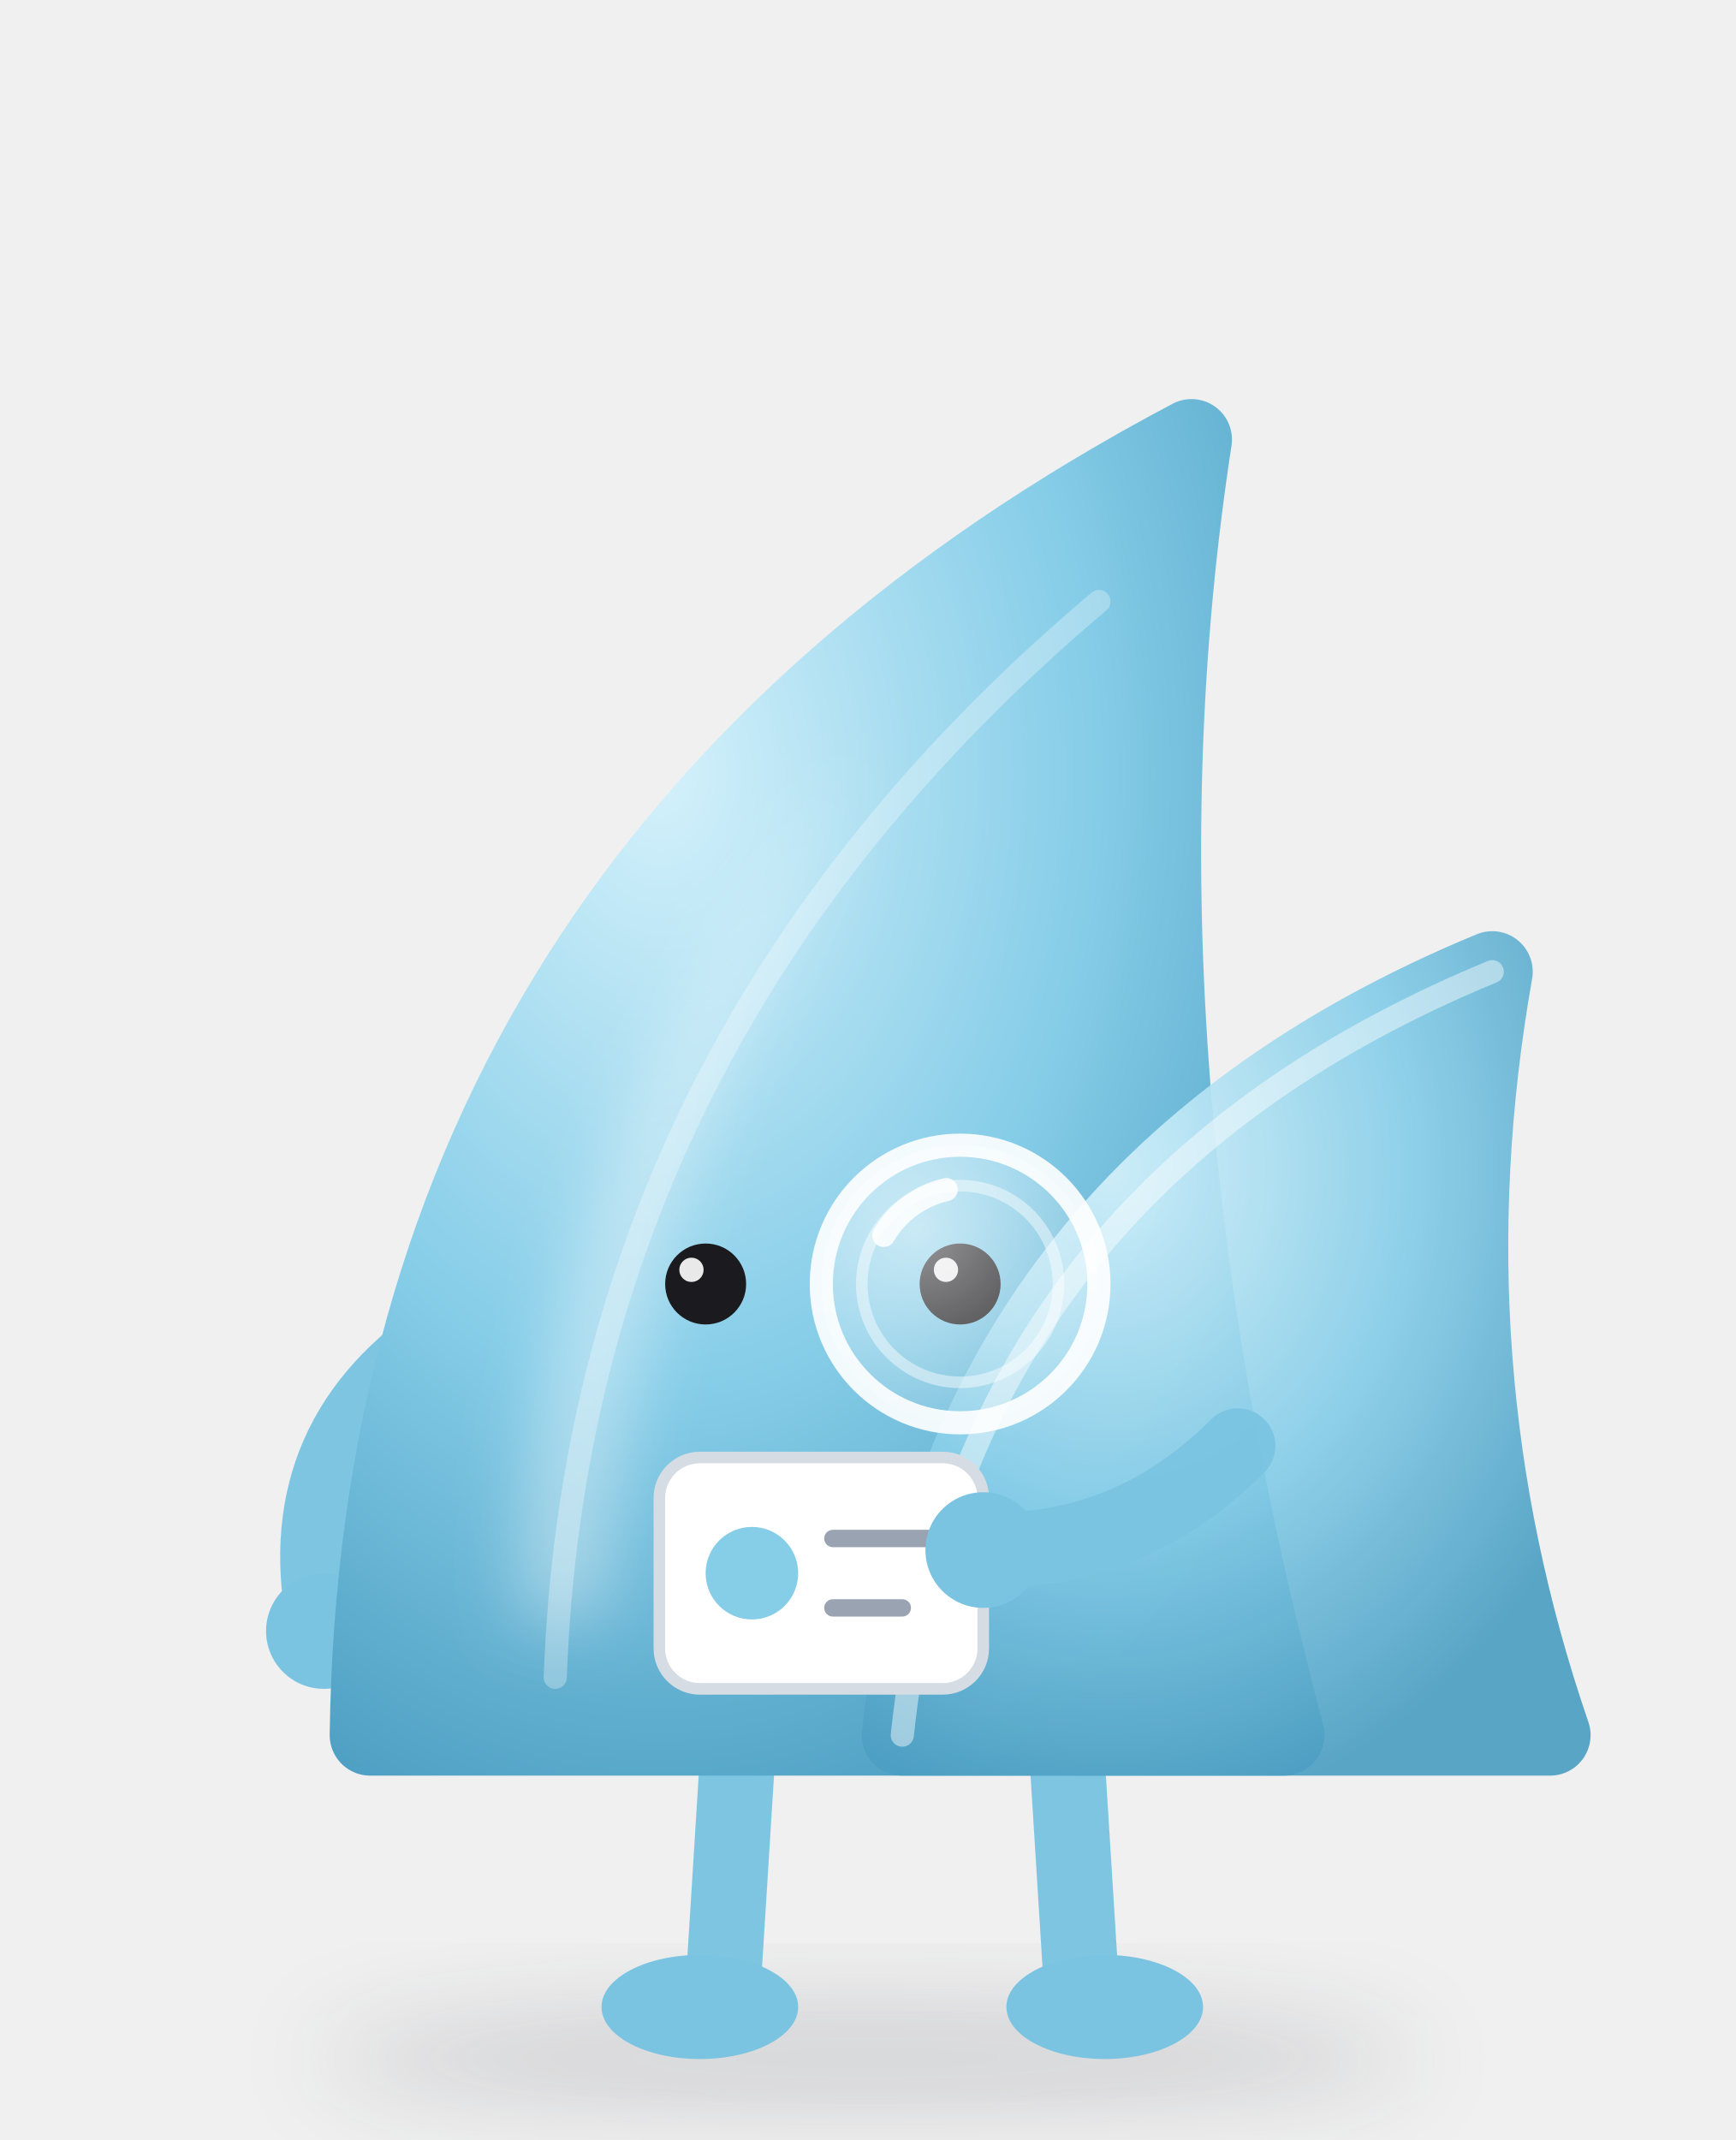
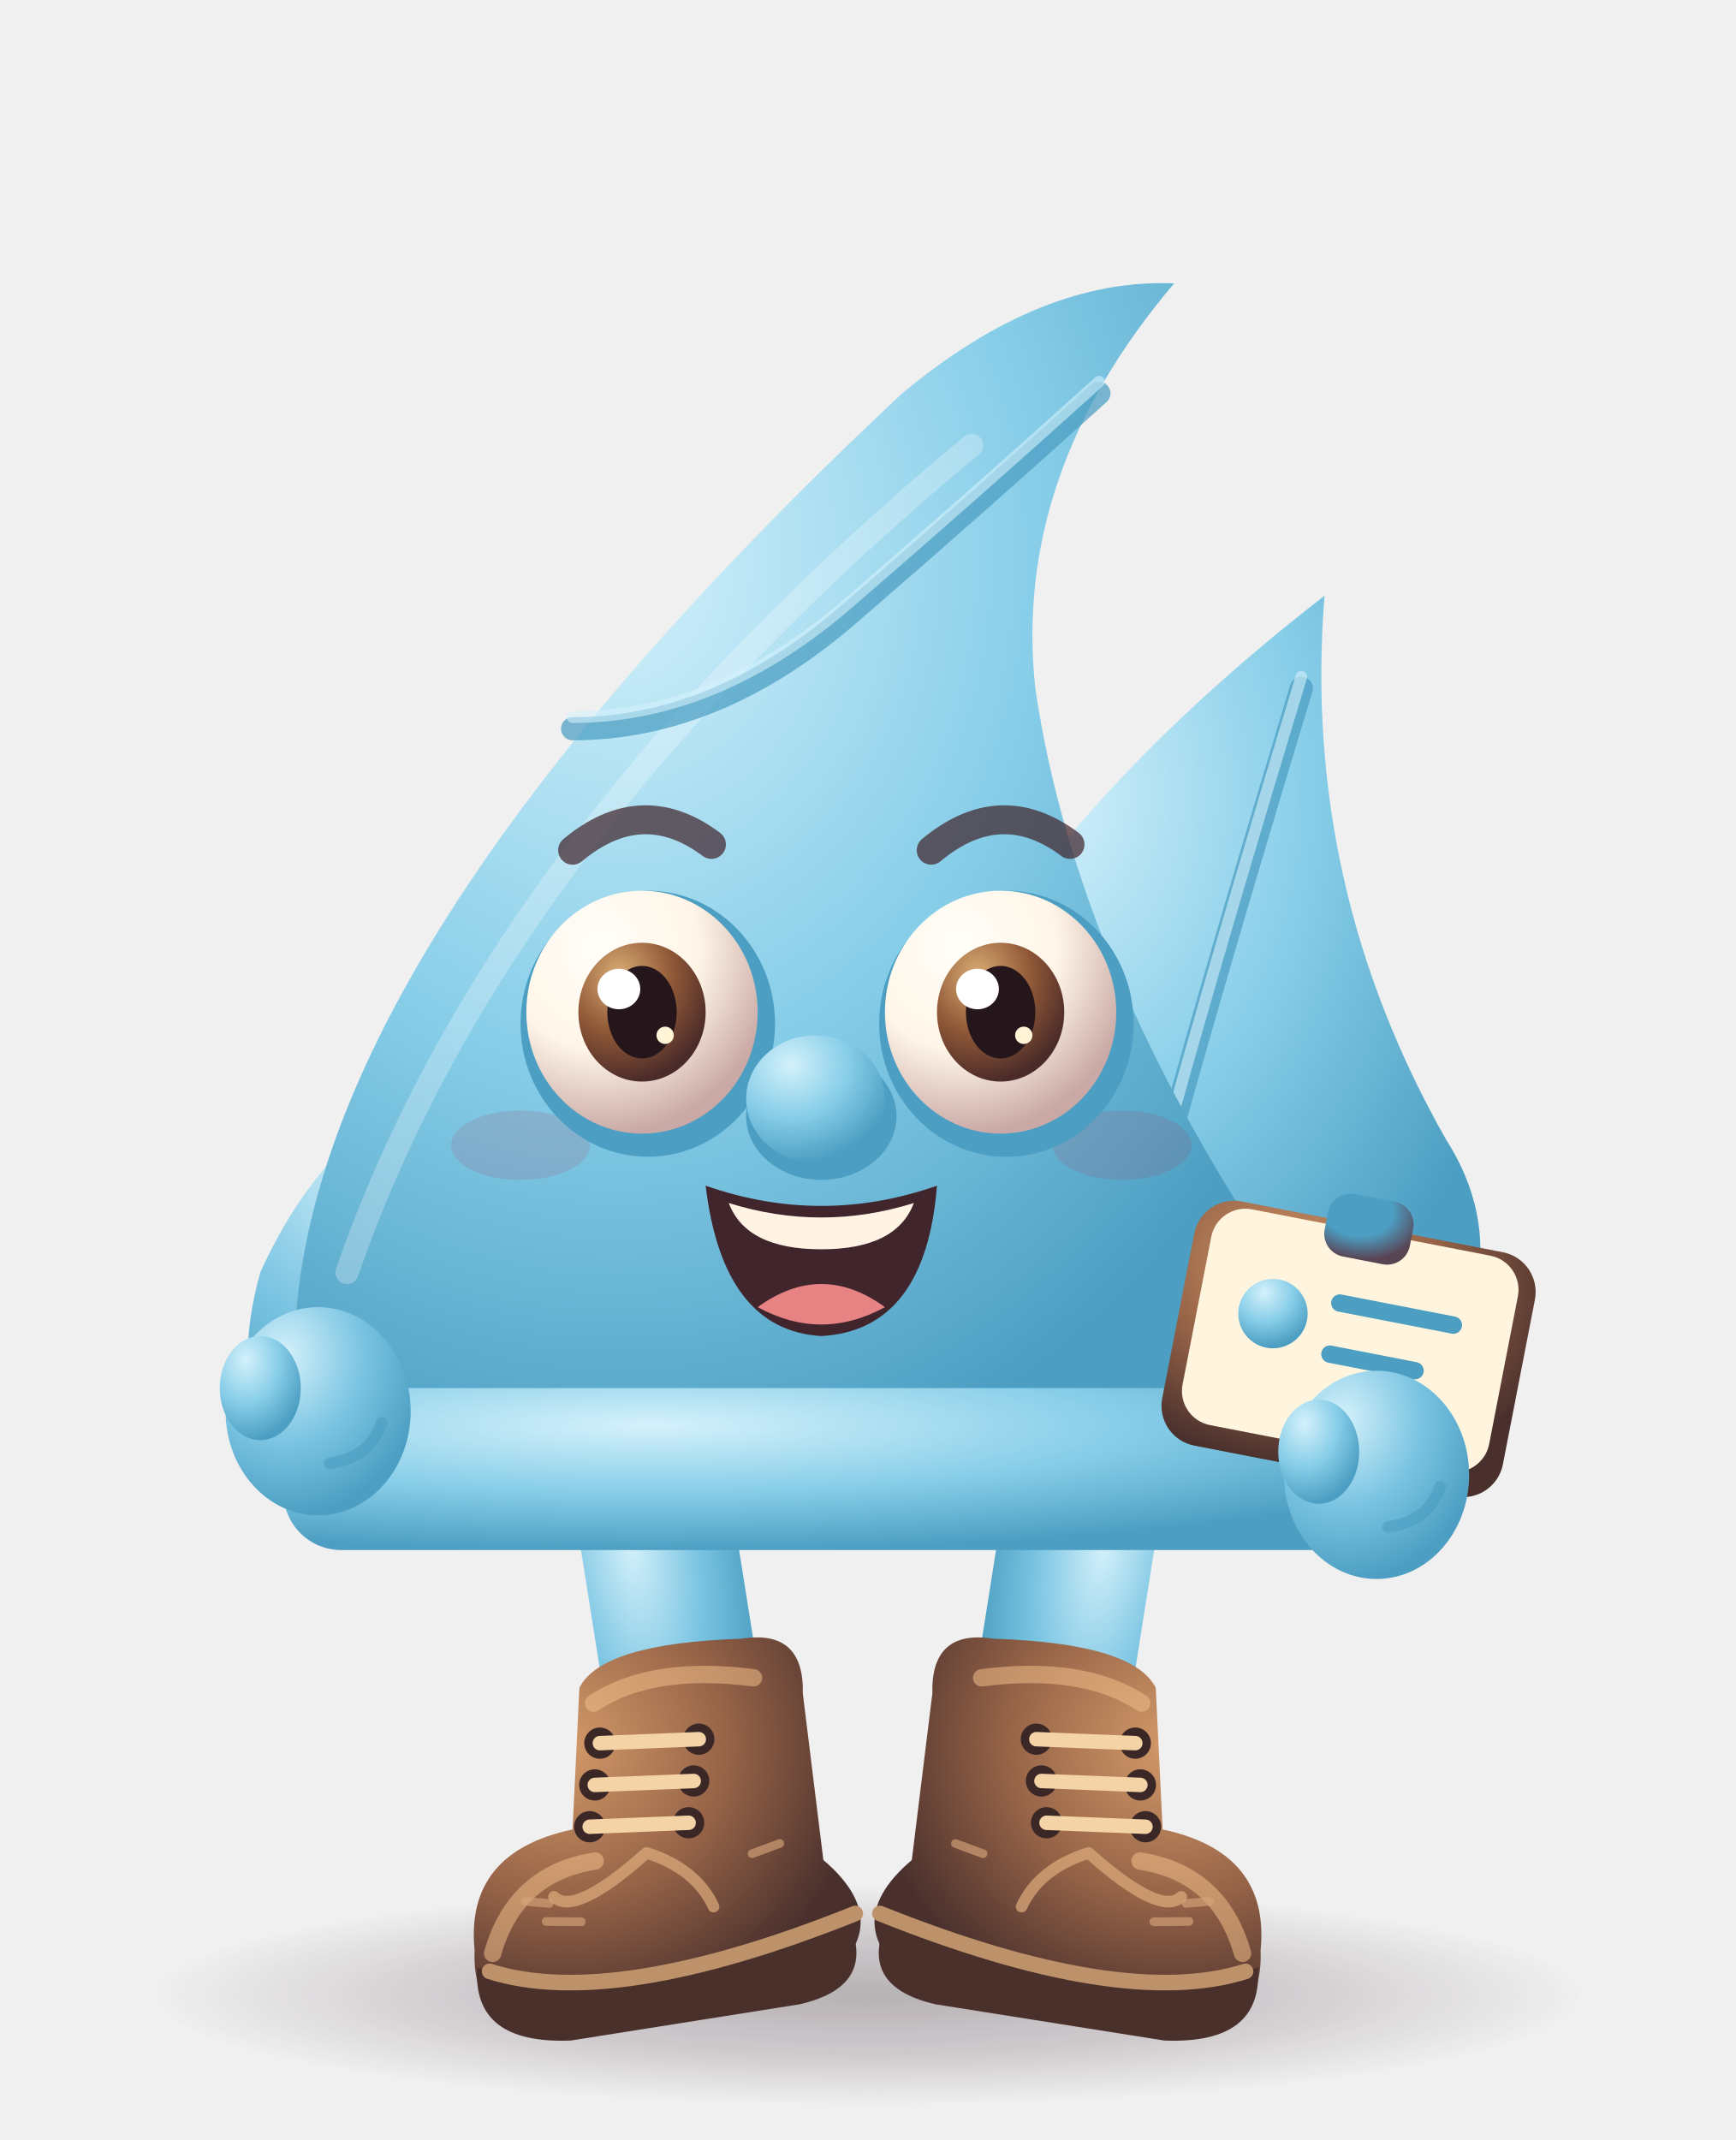
<svg xmlns="http://www.w3.org/2000/svg" width="600" height="740" viewBox="0 0 300 370" role="img" aria-label="Sydney, the people mascot">
  <defs>
-     <radialGradient id="hrb" cx="32%" cy="26%" r="85%">
+     <radialGradient id="hrclay" cx="32%" cy="23%" r="78%">
      <stop offset="0" stop-color="#D4F1FB" />
-       <stop offset=".55" stop-color="#86CDE8" />
+       <stop offset="0.54" stop-color="#86CDE8" />
      <stop offset="1" stop-color="#4C9EC2" />
    </radialGradient>
-     <radialGradient id="hrl" cx="35%" cy="30%" r="75%">
-       <stop offset="0" stop-color="#fff" stop-opacity=".55" />
-       <stop offset="1" stop-color="#fff" stop-opacity=".08" />
+     <radialGradient id="hrarm" cx="32%" cy="23%" r="78%">
+       <stop offset="0" stop-color="#D4F1FB" />
+       <stop offset="0.54" stop-color="#7AC4E2" />
+       <stop offset="1" stop-color="#4C9EC2" />
    </radialGradient>
-     <filter id="hrf" x="-20%" y="-20%" width="140%" height="140%">
-       <feGaussianBlur stdDeviation="6" />
-     </filter>
-     <filter id="hrs" x="-50%" y="-50%" width="200%" height="200%">
-       <feGaussianBlur stdDeviation="8" />
-     </filter>
+     <radialGradient id="hrrecess" cx="32%" cy="23%" r="78%">
+       <stop offset="0" stop-color="#4C9EC2" />
+       <stop offset="0.54" stop-color="#4C9EC2" />
+       <stop offset="1" stop-color="#594454" />
+     </radialGradient>
+     <radialGradient id="hrboot" cx="32%" cy="23%" r="78%">
+       <stop offset="0" stop-color="#d39a69" />
+       <stop offset="0.54" stop-color="#966347" />
+       <stop offset="1" stop-color="#4a302d" />
+     </radialGradient>
+     <radialGradient id="hrwood" cx="32%" cy="23%" r="78%">
+       <stop offset="0" stop-color="#ffe0a6" />
+       <stop offset="0.54" stop-color="#bb8051" />
+       <stop offset="1" stop-color="#774231" />
+     </radialGradient>
+     <radialGradient id="hrgold" cx="32%" cy="23%" r="78%">
+       <stop offset="0" stop-color="#fff5bb" />
+       <stop offset="0.54" stop-color="#ebba54" />
+       <stop offset="1" stop-color="#aa612e" />
+     </radialGradient>
+     <radialGradient id="hrred" cx="32%" cy="23%" r="78%">
+       <stop offset="0" stop-color="#ffb3a4" />
+       <stop offset="0.54" stop-color="#e47065" />
+       <stop offset="1" stop-color="#a53247" />
+     </radialGradient>
+     <radialGradient id="hrwhite" cx="32%" cy="23%" r="78%">
+       <stop offset="0" stop-color="#fffef9" />
+       <stop offset="0.54" stop-color="#fff6e8" />
+       <stop offset="1" stop-color="#c9a8a5" />
+     </radialGradient>
+     <radialGradient id="hriris" cx="32%" cy="23%" r="78%">
+       <stop offset="0" stop-color="#d9ab73" />
+       <stop offset="0.54" stop-color="#905837" />
+       <stop offset="1" stop-color="#4b2b29" />
+     </radialGradient>
+     <radialGradient id="hrfloor">
+       <stop stop-color="#38252e" stop-opacity=".31" />
+       <stop offset=".55" stop-color="#483442" stop-opacity=".2" />
+       <stop offset="1" stop-color="#483442" stop-opacity="0" />
+     </radialGradient>
  </defs>
-   <ellipse cx="150" cy="356" rx="95" ry="10" fill="#1B2430" opacity=".14" filter="url(#hrs)" />
-   <path d="M128 296 L125 344" fill="none" stroke="#7AC4E2" stroke-width="13" stroke-linecap="round" stroke-linejoin="round" opacity=".96" />
-   <path d="M184 296 L187 344" fill="none" stroke="#7AC4E2" stroke-width="13" stroke-linecap="round" stroke-linejoin="round" opacity=".96" />
-   <ellipse cx="121" cy="347" rx="17" ry="9" fill="#7AC4E2" />
-   <ellipse cx="191" cy="347" rx="17" ry="9" fill="#7AC4E2" />
-   <path d="M78 230 Q50 248 56 280" fill="none" stroke="#7AC4E2" stroke-width="13" stroke-linecap="round" stroke-linejoin="round" opacity=".96" />
-   <circle cx="56" cy="282" r="10" fill="#7AC4E2" />
-   <path d="M64 300 Q66 150 206 76 Q190 180 222 300 Z" fill="url(#hrb)" stroke="url(#hrb)" stroke-width="14" stroke-linejoin="round" />
-   <path d="M156 300 Q166 206 258 168 Q246 236 268 300 Z" fill="url(#hrb)" stroke="url(#hrb)" stroke-width="14" stroke-linejoin="round" opacity=".92" />
-   <path d="M156 300 Q166 206 258 168" fill="none" stroke="#fff" stroke-opacity=".45" stroke-width="4" stroke-linecap="round" />
-   <path d="M96 290 Q100 180 190 104" fill="none" stroke="#fff" stroke-opacity=".3" stroke-width="4" stroke-linecap="round" stroke-linejoin="round" />
-   <path d="M90 280 Q92 200 150 130 Q110 200 104 280 Z" fill="#fff" opacity=".42" filter="url(#hrf)" />
-   <circle cx="122" cy="222" r="7" fill="#1B1B1F" />
-   <circle cx="119.55" cy="219.55" r="2.1" fill="#fff" opacity=".9" />
-   <circle cx="166" cy="222" r="7" fill="#1B1B1F" />
-   <circle cx="163.55" cy="219.55" r="2.1" fill="#fff" opacity=".9" />
-   <circle cx="166" cy="222" r="24" fill="url(#hrl)" stroke="#fff" stroke-opacity=".9" stroke-width="4" />
-   <circle cx="166" cy="222" r="17" fill="none" stroke="#fff" stroke-opacity=".45" stroke-width="2" />
-   <path d="M152.8 213.6 A16.8 16.8 0 0 1 163.6 205.68" fill="none" stroke="#fff" stroke-width="4" stroke-linecap="round" opacity=".85" />
-   <path d="M134 258 Q144 266 154 258" fill="none" stroke="#1B1B1F" stroke-width="3" stroke-linecap="round" opacity=".7" />
-   <rect x="114" y="252" width="56" height="40" rx="7" fill="#fff" stroke="#D6DCE4" stroke-width="2" />
-   <circle cx="130" cy="272" r="8" fill="#86CDE8" />
-   <path d="M144 266 h18 M144 278 h12" stroke="#9AA3B1" stroke-width="3" stroke-linecap="round" />
-   <path d="M214 250 Q196 268 172 268" fill="none" stroke="#7AC4E2" stroke-width="13" stroke-linecap="round" stroke-linejoin="round" opacity=".96" />
-   <circle cx="170" cy="268" r="10" fill="#7AC4E2" />
+   <ellipse cx="150" cy="345" rx="123" ry="19" fill="url(#hrfloor)" />
+   <g transform="translate(119 302) rotate(-9) scale(1 1)">
+     <rect x="-13" y="-53" width="27" height="71" rx="13" fill="url(#hrarm)" />
+     <path d="M-17-13Q-12-20 12-17Q23-17 21-6L20 23Q32 37 14 45H-27Q-45 44-42 29Q-41 12-22 11Z" fill="url(#hrboot)" />
+     <path d="M-42 32Q-24 42 22 32Q27 46 12 47H-28Q-45 45-42 32Z" fill="#49302b" />
+     <path d="M-40 33Q-20 43 24 33" fill="none" stroke="#bd9169" stroke-width="2.7" stroke-linecap="round" stroke-linejoin="round" />
+     <path d="M-39 30Q-33 17-19 17M-15-10Q-4-15 13-10" fill="none" stroke="#f1bd89" stroke-width="3" opacity="0.55" stroke-linecap="round" stroke-linejoin="round" />
+     <ellipse cx="-15" cy="-3" rx="2.7" ry="2.7" fill="#3b2826" />
+     <ellipse cx="2" cy="-1" rx="2.7" ry="2.7" fill="#3b2826" />
+     <path d="M-15 -3l17 2" fill="none" stroke="#f4d3a6" stroke-width="2.5" stroke-linecap="round" stroke-linejoin="round" />
+     <ellipse cx="-17" cy="4" rx="2.7" ry="2.7" fill="#3b2826" />
+     <ellipse cx="0" cy="6" rx="2.7" ry="2.7" fill="#3b2826" />
+     <path d="M-17 4l17 2" fill="none" stroke="#f4d3a6" stroke-width="2.5" stroke-linecap="round" stroke-linejoin="round" />
+     <ellipse cx="-19" cy="11" rx="2.7" ry="2.7" fill="#3b2826" />
+     <ellipse cx="-2" cy="13" rx="2.7" ry="2.7" fill="#3b2826" />
+     <path d="M-19 11l17 2" fill="none" stroke="#f4d3a6" stroke-width="2.5" stroke-linecap="round" stroke-linejoin="round" />
+     <path d="M-10 17q-14 9-17 5M-10 17q8 4 10 11" fill="none" stroke="#dfad7d" stroke-width="2" opacity="0.7" stroke-linecap="round" stroke-linejoin="round" />
+     <path d="M-29 26l6 1m-9-5l4 1m36-3l5-1" fill="none" stroke="#d5a47a" stroke-width="1.5" opacity="0.65" stroke-linecap="round" stroke-linejoin="round" />
+   </g>
+   <g transform="translate(181 302) rotate(9) scale(-1 1)">
+     <rect x="-13" y="-53" width="27" height="71" rx="13" fill="url(#hrarm)" />
+     <path d="M-17-13Q-12-20 12-17Q23-17 21-6L20 23Q32 37 14 45H-27Q-45 44-42 29Q-41 12-22 11Z" fill="url(#hrboot)" />
+     <path d="M-42 32Q-24 42 22 32Q27 46 12 47H-28Q-45 45-42 32Z" fill="#49302b" />
+     <path d="M-40 33Q-20 43 24 33" fill="none" stroke="#bd9169" stroke-width="2.7" stroke-linecap="round" stroke-linejoin="round" />
+     <path d="M-39 30Q-33 17-19 17M-15-10Q-4-15 13-10" fill="none" stroke="#f1bd89" stroke-width="3" opacity="0.55" stroke-linecap="round" stroke-linejoin="round" />
+     <ellipse cx="-15" cy="-3" rx="2.7" ry="2.7" fill="#3b2826" />
+     <ellipse cx="2" cy="-1" rx="2.7" ry="2.7" fill="#3b2826" />
+     <path d="M-15 -3l17 2" fill="none" stroke="#f4d3a6" stroke-width="2.5" stroke-linecap="round" stroke-linejoin="round" />
+     <ellipse cx="-17" cy="4" rx="2.7" ry="2.7" fill="#3b2826" />
+     <ellipse cx="0" cy="6" rx="2.7" ry="2.7" fill="#3b2826" />
+     <path d="M-17 4l17 2" fill="none" stroke="#f4d3a6" stroke-width="2.5" stroke-linecap="round" stroke-linejoin="round" />
+     <ellipse cx="-19" cy="11" rx="2.7" ry="2.7" fill="#3b2826" />
+     <ellipse cx="-2" cy="13" rx="2.7" ry="2.7" fill="#3b2826" />
+     <path d="M-19 11l17 2" fill="none" stroke="#f4d3a6" stroke-width="2.5" stroke-linecap="round" stroke-linejoin="round" />
+     <path d="M-10 17q-14 9-17 5M-10 17q8 4 10 11" fill="none" stroke="#dfad7d" stroke-width="2" opacity="0.7" stroke-linecap="round" stroke-linejoin="round" />
+     <path d="M-29 26l6 1m-9-5l4 1m36-3l5-1" fill="none" stroke="#d5a47a" stroke-width="1.5" opacity="0.65" stroke-linecap="round" stroke-linejoin="round" />
+   </g>
+   <path d="M111 187Q65 176 45 220Q37 249 59 254Q76 247 76 225L110 211Z" fill="url(#hrarm)" />
+   <path d="M207 183Q238 183 250 242L232 257Q219 209 204 222Z" fill="url(#hrarm)" />
+   <path d="M145 237Q149 165 229 103Q225 153 250 197Q266 222 239 251Z" fill="url(#hrclay)" />
+   <path d="M225 119Q201 198 192 236" fill="none" stroke="#4C9EC2" stroke-width="4" opacity="0.73" stroke-linecap="round" stroke-linejoin="round" />
+   <g transform="translate(0 -2)">
+     <path d="M225 119Q201 198 192 236" fill="none" stroke="#D4F1FB" stroke-width="2" opacity="0.6" stroke-linecap="round" stroke-linejoin="round" />
+   </g>
+   <path d="M51 238Q48 169 156 68Q180 48 203 49Q175 82 179 119Q186 167 221 219Q235 246 209 259H75Q56 256 51 238Z" fill="url(#hrclay)" />
+   <path d="M60 220Q86 145 168 77" fill="none" stroke="white" stroke-width="4" opacity="0.26" stroke-linecap="round" stroke-linejoin="round" />
+   <path d="M99 126Q124 126 147 106Q169 87 190 68" fill="none" stroke="#4C9EC2" stroke-width="4" opacity="0.73" stroke-linecap="round" stroke-linejoin="round" />
+   <g transform="translate(0 -2)">
+     <path d="M99 126Q124 126 147 106Q169 87 190 68" fill="none" stroke="#D4F1FB" stroke-width="2" opacity="0.6" stroke-linecap="round" stroke-linejoin="round" />
+   </g>
+   <rect x="49" y="240" width="198" height="28" rx="10" fill="url(#hrclay)" />
+   <ellipse cx="55" cy="244" rx="16" ry="18" fill="url(#hrarm)" />
+   <ellipse cx="45" cy="240" rx="7" ry="9" fill="url(#hrclay)" />
+   <path d="M57 253q7 -1 9 -7" fill="none" stroke="#4C9EC2" stroke-width="2" opacity="0.65" stroke-linecap="round" stroke-linejoin="round" />
+   <g transform="translate(142 175)">
+     <ellipse cx="-52" cy="23" rx="12" ry="6" fill="#a63655" opacity=".15" />
+     <ellipse cx="52" cy="23" rx="12" ry="6" fill="#a63655" opacity=".15" />
+     <g class="sm-blink">
+       <g transform="translate(-31 0)">
+         <path d="M-12 -28Q0 -38 12 -29" fill="none" stroke="#41252C" stroke-width="5" opacity="0.72" stroke-linecap="round" stroke-linejoin="round" />
+         <ellipse cx="1" cy="2" rx="22" ry="23" fill="#4C9EC2" />
+         <ellipse cx="0" cy="0" rx="20" ry="21" fill="url(#hrwhite)" />
+         <ellipse cx="0" cy="0" rx="11" ry="12" fill="url(#hriris)" />
+         <ellipse cx="0" cy="0" rx="6" ry="8" fill="#25161c" />
+         <ellipse cx="-4" cy="-4" rx="3.7" ry="3.5" fill="white" />
+         <ellipse cx="4" cy="4" rx="1.5" ry="1.5" fill="#fff4d5" />
+       </g>
+       <g transform="translate(31 0)">
+         <path d="M-12 -28Q0 -38 12 -29" fill="none" stroke="#41252C" stroke-width="5" opacity="0.72" stroke-linecap="round" stroke-linejoin="round" />
+         <ellipse cx="1" cy="2" rx="22" ry="23" fill="#4C9EC2" />
+         <ellipse cx="0" cy="0" rx="20" ry="21" fill="url(#hrwhite)" />
+         <ellipse cx="0" cy="0" rx="11" ry="12" fill="url(#hriris)" />
+         <ellipse cx="0" cy="0" rx="6" ry="8" fill="#25161c" />
+         <ellipse cx="-4" cy="-4" rx="3.7" ry="3.5" fill="white" />
+         <ellipse cx="4" cy="4" rx="1.5" ry="1.5" fill="#fff4d5" />
+       </g>
+     </g>
+     <ellipse cx="0" cy="18" rx="13" ry="11" fill="#4C9EC2" />
+     <ellipse cx="-1" cy="15" rx="12" ry="11" fill="url(#hrclay)" />
+     <path d="M-20 30Q0 37 20 30Q18 55 0 56Q-17 55-20 30Z" fill="#41252C" />
+     <path d="M-16 33Q0 38 16 33Q13 41 0 41Q-13 41-16 33Z" fill="#fff4e4" />
+     <path d="M-11 51Q0 43 11 51Q0 57-11 51Z" fill="#e78383" />
+   </g>
+   <g transform="rotate(11 235 229)">
+     <rect x="204" y="212" width="60" height="43" rx="7" fill="url(#hrboot)" />
+     <rect x="207" y="213" width="54" height="38" rx="6" fill="#fff5de" />
+     <rect x="226" y="207" width="15" height="11" rx="4" fill="url(#hrrecess)" />
+     <ellipse cx="220" cy="230" rx="6" ry="6" fill="url(#hrclay)" />
+     <path d="M231 226H251M231 235H246" fill="none" stroke="#4C9EC2" stroke-width="3" stroke-linecap="round" stroke-linejoin="round" />
+   </g>
+   <ellipse cx="238" cy="255" rx="16" ry="18" fill="url(#hrarm)" />
+   <ellipse cx="228" cy="251" rx="7" ry="9" fill="url(#hrclay)" />
+   <path d="M240 264q7 -1 9 -7" fill="none" stroke="#4C9EC2" stroke-width="2" opacity="0.65" stroke-linecap="round" stroke-linejoin="round" />
</svg>
